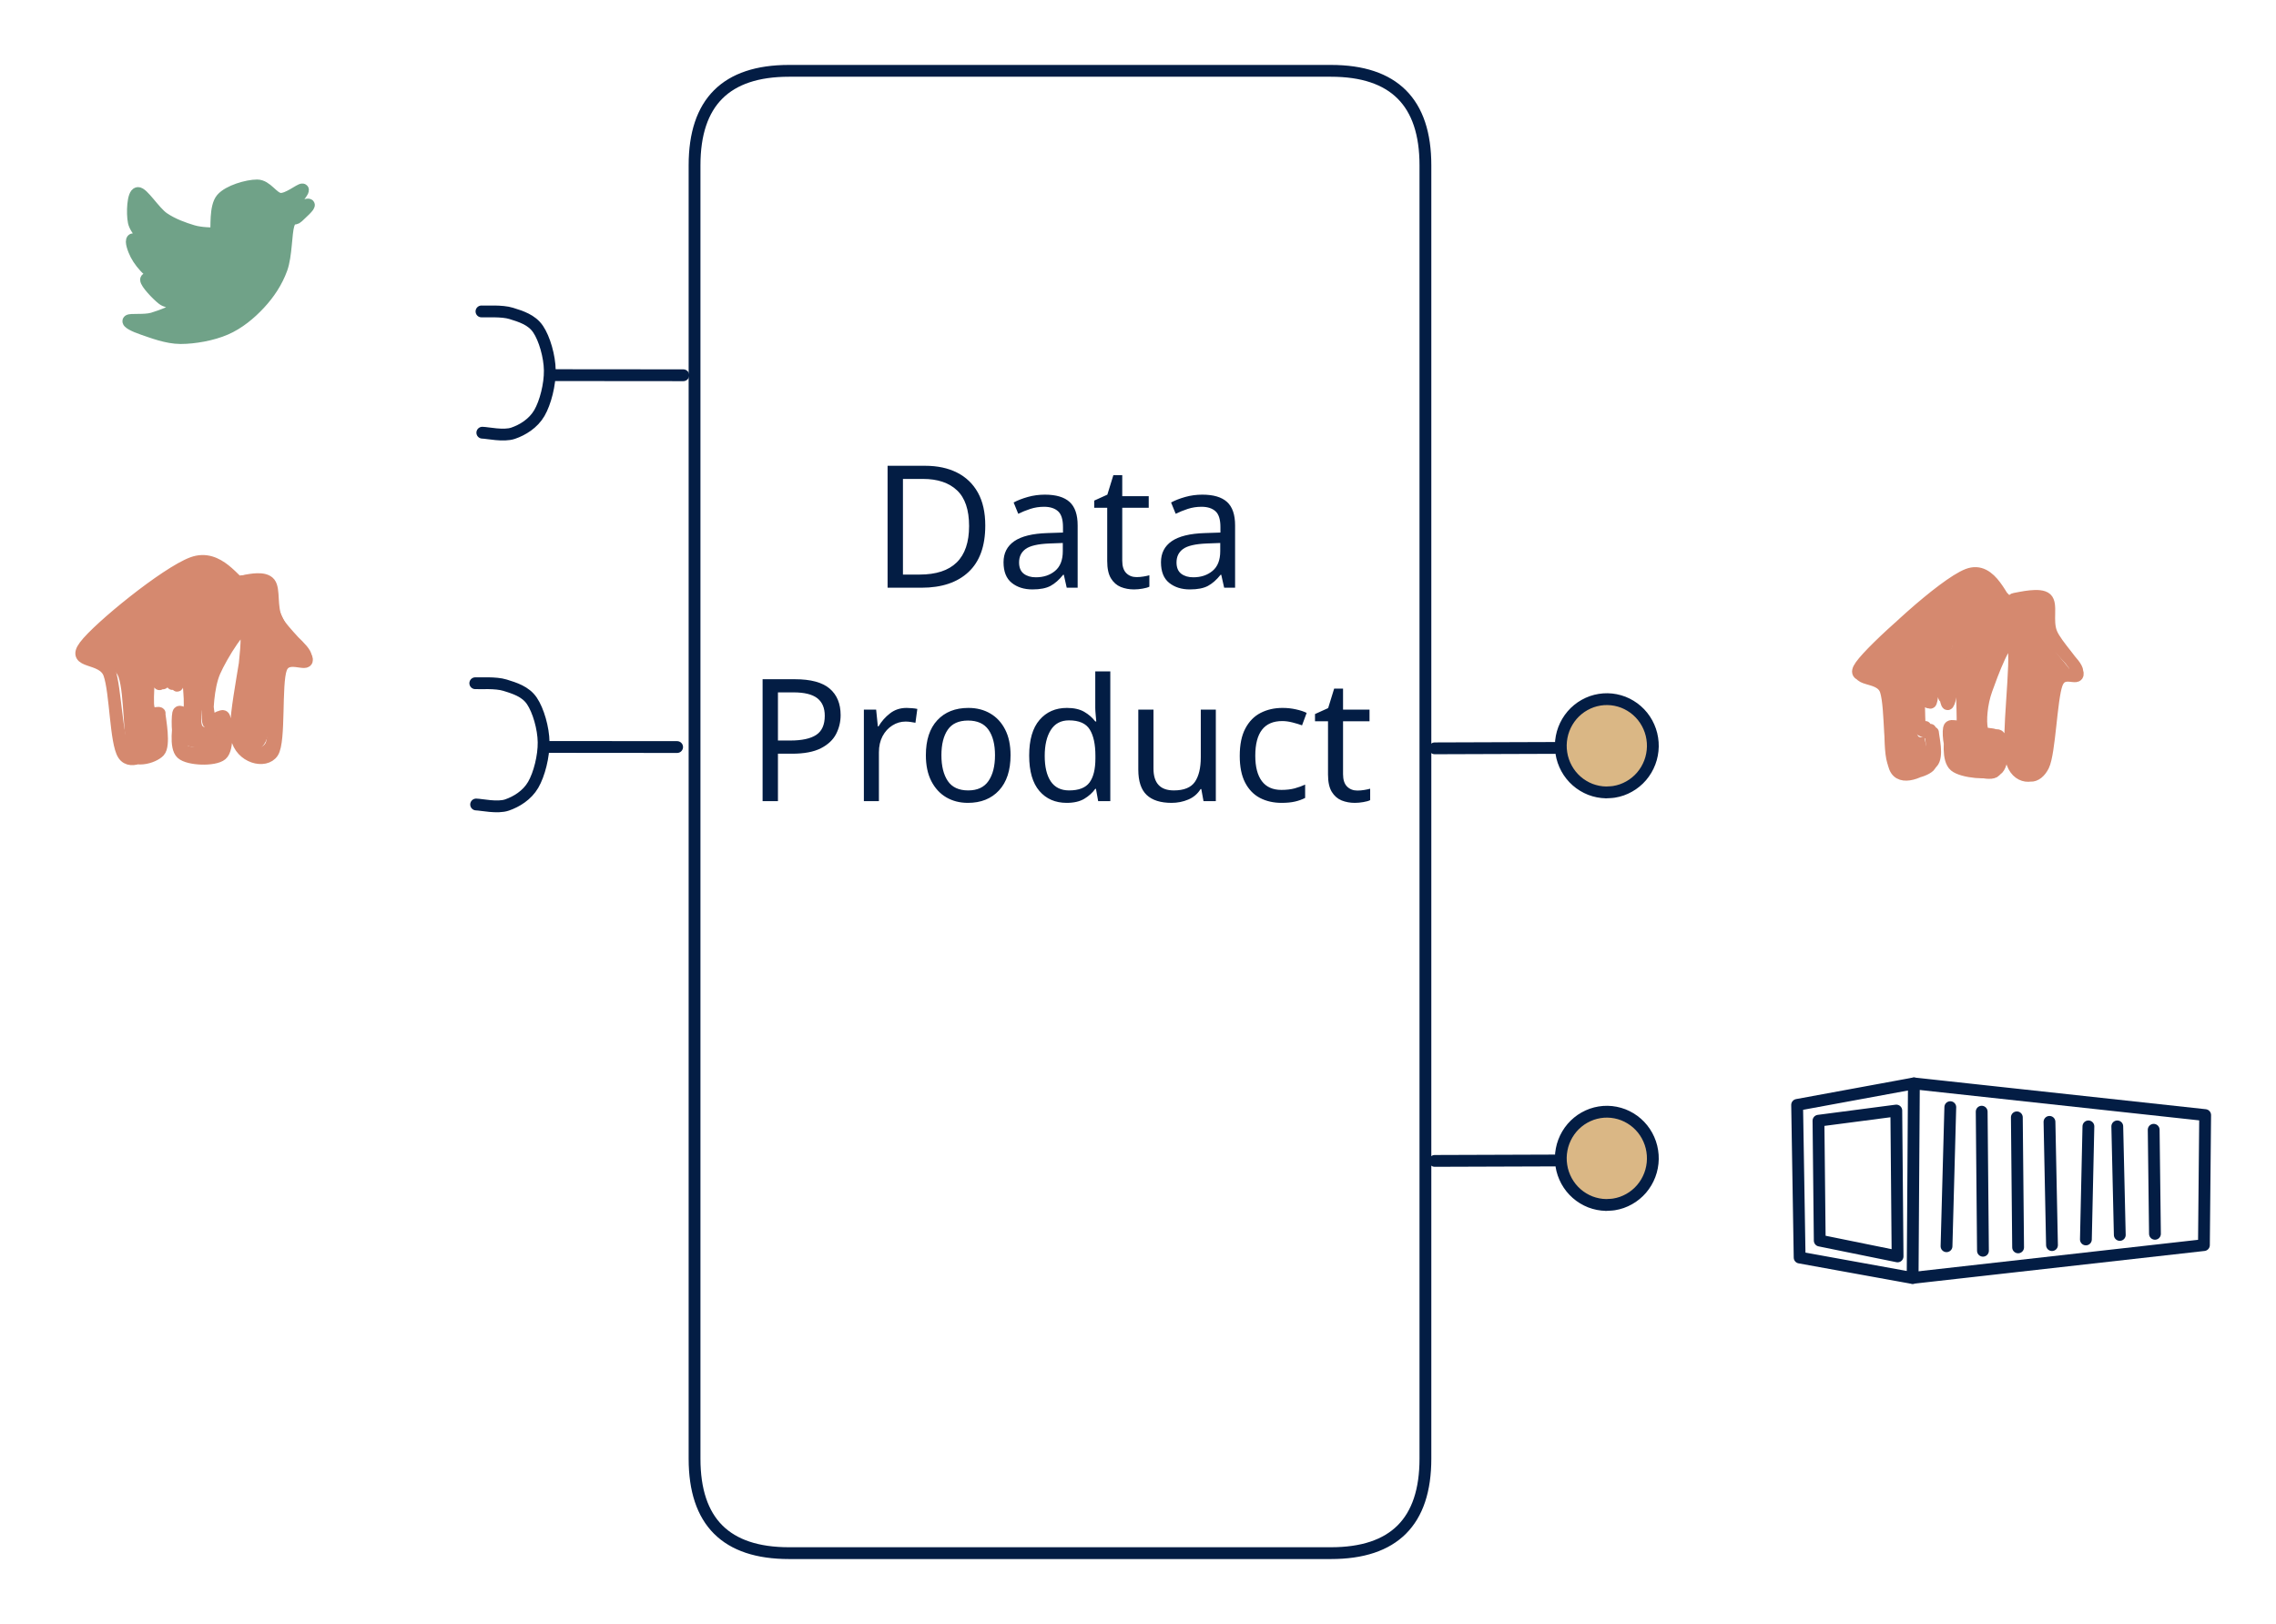
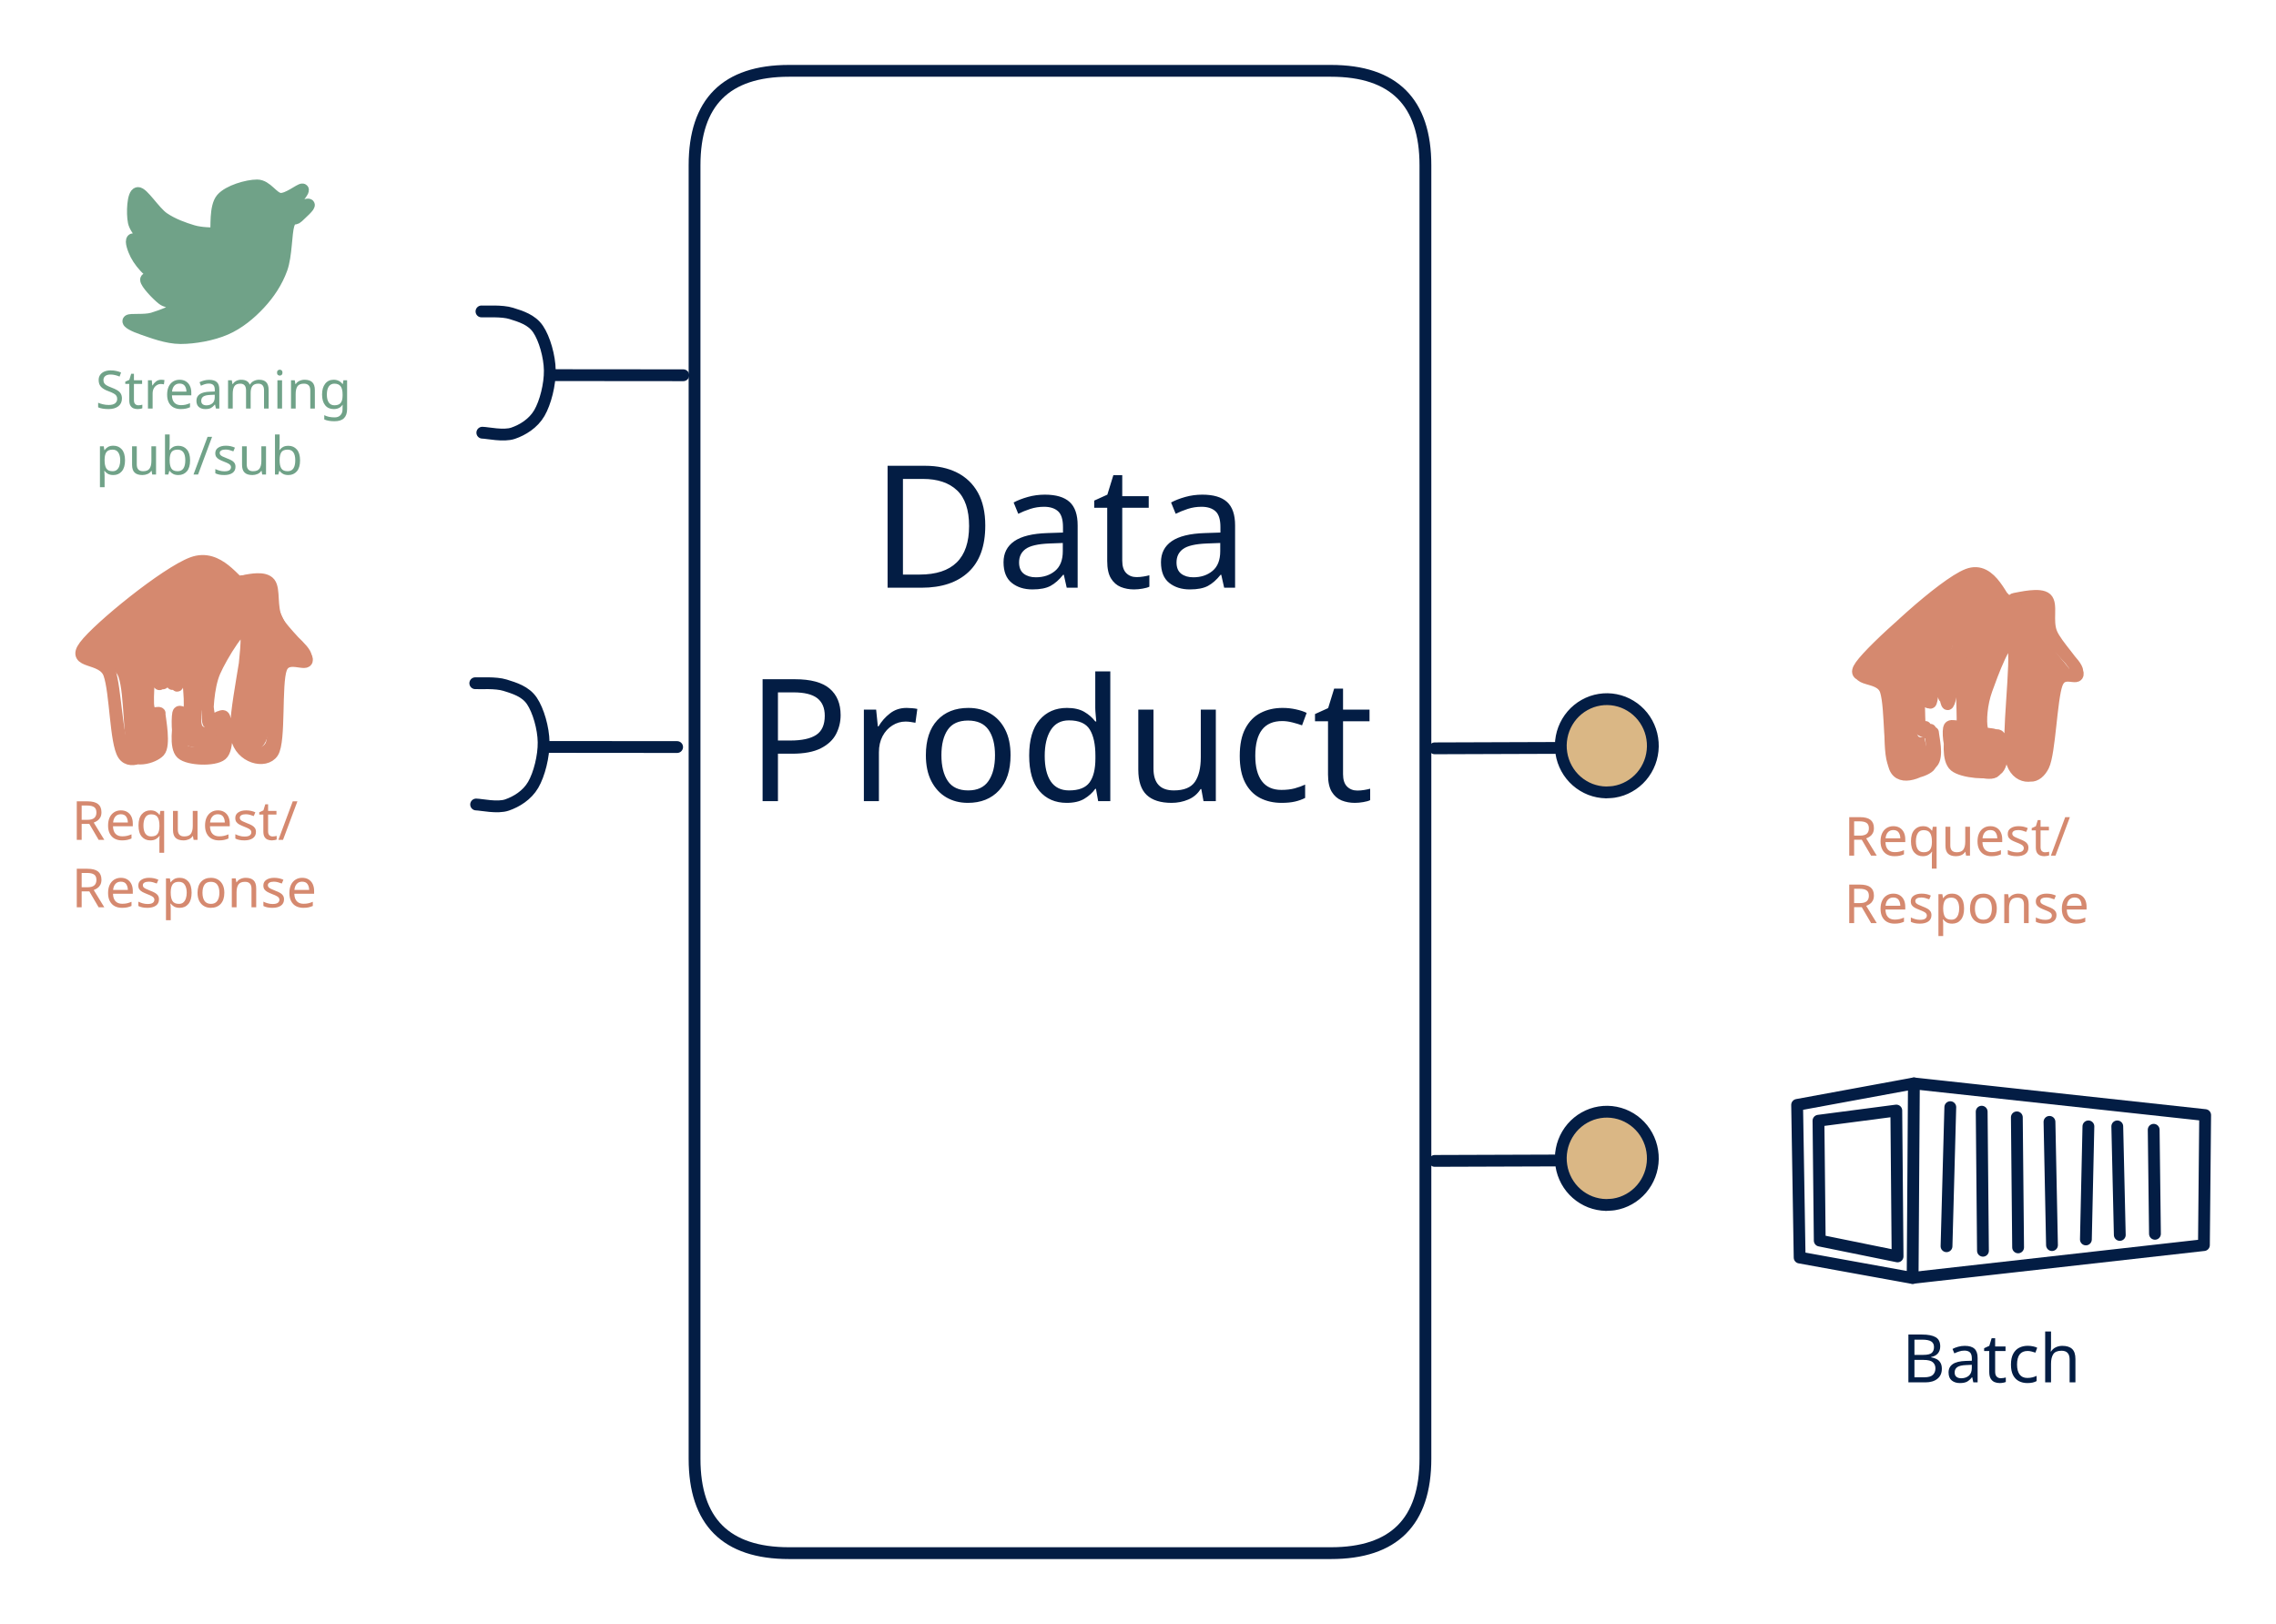
<svg xmlns="http://www.w3.org/2000/svg" version="1.1" viewBox="983.644 1851.33 771.088 550.24" width="771.088" height="550.24">
  <g stroke-linecap="round">
    <g transform="translate(1056.819 1930.487) rotate(0 0.8961443 9.527954)" fill-rule="evenodd">
      <path d="M0 0 C0.32 -1.97, -0.4 -9.07, 1.93 -11.8 C4.25 -14.52, 10.62 -16.33, 13.92 -16.33 C17.23 -16.33, 19.21 -12.02, 21.77 -11.8 C24.34 -11.57, 28.51 -15.15, 29.33 -14.97 C30.14 -14.8, 27.6 -11.95, 26.66 -10.74 C25.72 -9.53, 22.91 -7.86, 23.7 -7.71 C24.49 -7.56, 30.74 -10.18, 31.4 -9.83 C32.07 -9.48, 28.84 -6.73, 27.7 -5.6 C26.56 -4.46, 25.5 -5.95, 24.59 -3.02 C23.68 -0.1, 23.85 7.49, 22.22 11.95 C20.59 16.41, 17.97 20.34, 14.81 23.74 C11.65 27.15, 7.73 30.42, 3.26 32.36 C-1.21 34.31, -7.33 35.39, -12 35.39 C-16.66 35.39, -21.8 33.35, -24.74 32.36 C-27.67 31.38, -30.17 30.1, -29.63 29.49 C-29.08 28.89, -24.39 29.57, -21.48 28.74 C-18.57 27.9, -12.71 25.58, -12.15 24.5 C-11.58 23.42, -16.15 23.72, -18.07 22.23 C-20 20.74, -23.75 16.76, -23.7 15.58 C-23.65 14.39, -17.9 15.65, -17.78 15.12 C-17.65 14.59, -21.4 13.74, -22.96 12.4 C-24.51 11.07, -26.22 8.85, -27.11 7.11 C-28 5.37, -29.01 2.5, -28.29 1.97 C-27.58 1.44, -22.89 4.92, -22.81 3.93 C-22.74 2.95, -27.23 -0.98, -27.85 -3.93 C-28.46 -6.88, -28.19 -13.54, -26.51 -13.76 C-24.84 -13.99, -20.89 -7.44, -17.78 -5.29 C-14.66 -3.15, -10.81 -1.79, -7.85 -0.91 C-4.89 -0.03, -1.31 -0.15, 0 0" stroke="none" stroke-width="0" fill="#70a288" fill-rule="evenodd" />
      <path d="M0 0 C0.32 -1.97, -0.4 -9.07, 1.93 -11.8 C4.25 -14.52, 10.62 -16.33, 13.92 -16.33 C17.23 -16.33, 19.21 -12.02, 21.77 -11.8 C24.34 -11.57, 28.51 -15.15, 29.33 -14.97 C30.14 -14.8, 27.6 -11.95, 26.66 -10.74 C25.72 -9.53, 22.91 -7.86, 23.7 -7.71 C24.49 -7.56, 30.74 -10.18, 31.4 -9.83 C32.07 -9.48, 28.84 -6.73, 27.7 -5.6 C26.56 -4.46, 25.5 -5.95, 24.59 -3.02 C23.68 -0.1, 23.85 7.49, 22.22 11.95 C20.59 16.41, 17.97 20.34, 14.81 23.74 C11.65 27.15, 7.73 30.42, 3.26 32.36 C-1.21 34.31, -7.33 35.39, -12 35.39 C-16.66 35.39, -21.8 33.35, -24.74 32.36 C-27.67 31.38, -30.17 30.1, -29.63 29.49 C-29.08 28.89, -24.39 29.57, -21.48 28.74 C-18.57 27.9, -12.71 25.58, -12.15 24.5 C-11.58 23.42, -16.15 23.72, -18.07 22.23 C-20 20.74, -23.75 16.76, -23.7 15.58 C-23.65 14.39, -17.9 15.65, -17.78 15.12 C-17.65 14.59, -21.4 13.74, -22.96 12.4 C-24.51 11.07, -26.22 8.85, -27.11 7.11 C-28 5.37, -29.01 2.5, -28.29 1.97 C-27.58 1.44, -22.89 4.92, -22.81 3.93 C-22.74 2.95, -27.23 -0.98, -27.85 -3.93 C-28.46 -6.88, -28.19 -13.54, -26.51 -13.76 C-24.84 -13.99, -20.89 -7.44, -17.78 -5.29 C-14.66 -3.15, -10.81 -1.79, -7.85 -0.91 C-4.89 -0.03, -1.31 -0.15, 0 0 M0 0 C0.32 -1.97, -0.4 -9.07, 1.93 -11.8 C4.25 -14.52, 10.62 -16.33, 13.92 -16.33 C17.23 -16.33, 19.21 -12.02, 21.77 -11.8 C24.34 -11.57, 28.51 -15.15, 29.33 -14.97 C30.14 -14.8, 27.6 -11.95, 26.66 -10.74 C25.72 -9.53, 22.91 -7.86, 23.7 -7.71 C24.49 -7.56, 30.74 -10.18, 31.4 -9.83 C32.07 -9.48, 28.84 -6.73, 27.7 -5.6 C26.56 -4.46, 25.5 -5.95, 24.59 -3.02 C23.68 -0.1, 23.85 7.49, 22.22 11.95 C20.59 16.41, 17.97 20.34, 14.81 23.74 C11.65 27.15, 7.73 30.42, 3.26 32.36 C-1.21 34.31, -7.33 35.39, -12 35.39 C-16.66 35.39, -21.8 33.35, -24.74 32.36 C-27.67 31.38, -30.17 30.1, -29.63 29.49 C-29.08 28.89, -24.39 29.57, -21.48 28.74 C-18.57 27.9, -12.71 25.58, -12.15 24.5 C-11.58 23.42, -16.15 23.72, -18.07 22.23 C-20 20.74, -23.75 16.76, -23.7 15.58 C-23.65 14.39, -17.9 15.65, -17.78 15.12 C-17.65 14.59, -21.4 13.74, -22.96 12.4 C-24.51 11.07, -26.22 8.85, -27.11 7.11 C-28 5.37, -29.01 2.5, -28.29 1.97 C-27.58 1.44, -22.89 4.92, -22.81 3.93 C-22.74 2.95, -27.23 -0.98, -27.85 -3.93 C-28.46 -6.88, -28.19 -13.54, -26.51 -13.76 C-24.84 -13.99, -20.89 -7.44, -17.78 -5.29 C-14.66 -3.15, -10.81 -1.79, -7.85 -0.91 C-4.89 -0.03, -1.31 -0.15, 0 0" stroke="#70a288" stroke-width="4" fill="none" />
    </g>
  </g>
  <g stroke-linecap="round">
    <g transform="translate(1036.944 2093.957) rotate(0 12.46106 -18.97157)" fill-rule="evenodd">
      <path d="M0.42 -1.96 C0.49 0.27, 0.44 10.43, -1.25 12.84 C-2.94 15.26, -7.74 16.89, -9.73 12.54 C-11.71 8.18, -11.09 -7.39, -13.15 -13.27 C-15.21 -19.15, -26.55 -16.15, -22.1 -22.73 C-17.64 -29.31, 4.93 -49.39, 13.58 -52.73 C22.24 -56.07, 27.03 -43.68, 29.82 -42.78 C32.6 -41.88, 29.32 -46.68, 30.29 -47.33 C31.25 -47.99, 33.68 -48.82, 35.61 -46.7 C37.54 -44.57, 39.73 -39.25, 41.87 -34.58 C44 -29.9, 48.3 -21.89, 48.42 -18.65 C48.54 -15.41, 44.64 -19.82, 42.6 -15.13 C40.57 -10.43, 38.92 5.53, 36.2 9.54 C33.48 13.54, 27.54 15.38, 26.29 8.93 C25.03 2.48, 30.09 -25.67, 28.68 -29.15 C27.28 -32.63, 20.15 -17.29, 17.88 -11.96 C15.61 -6.62, 14.42 0.38, 15.06 2.86 C15.71 5.35, 20.54 1.73, 21.73 2.94 C22.93 4.15, 24.27 8.97, 22.25 10.12 C20.23 11.26, 12.2 11.12, 9.61 9.82 C7.01 8.53, 6.8 4.19, 6.68 2.36 C6.57 0.54, 8.65 4.03, 8.92 -1.13 C9.18 -6.28, 8.79 -27.07, 8.28 -28.59 C7.77 -30.11, 6.26 -10.54, 5.85 -10.25 C5.44 -9.96, 6.84 -26.86, 5.82 -26.84 C4.8 -26.81, 1.38 -9.92, -0.26 -10.09 C-1.9 -10.25, -3.59 -28.88, -4.02 -27.81 C-4.44 -26.74, -3.73 -8.6, -2.82 -3.67 C-1.91 1.26, 1.33 1.24, 1.43 1.76" stroke="none" stroke-width="0" fill="#d5896f" fill-rule="evenodd" />
      <path d="M0.73 -0.81 C0.94 1.22, 2.62 9.9, 0.65 11.99 C-1.32 14.08, -8.27 16.27, -11.07 11.73 C-13.87 7.19, -14.12 -9.37, -16.15 -15.27 C-18.19 -21.18, -27.83 -17.69, -23.3 -23.7 C-18.77 -29.71, 2.37 -48.17, 11.01 -51.33 C19.65 -54.5, 25.74 -43.62, 28.54 -42.67 C31.34 -41.71, 26.45 -45.35, 27.81 -45.59 C29.17 -45.83, 34.67 -46.32, 36.69 -44.1 C38.71 -41.89, 37.65 -36.32, 39.93 -32.3 C42.21 -28.29, 50.32 -22.7, 50.38 -20.01 C50.45 -17.32, 42.32 -21.17, 40.33 -16.16 C38.34 -11.15, 40.52 6.07, 38.44 10.05 C36.36 14.03, 29.28 14.23, 27.85 7.74 C26.43 1.25, 31.51 -25.39, 29.9 -28.87 C28.3 -32.34, 20.21 -18.07, 18.2 -13.11 C16.19 -8.15, 17.09 -1.35, 17.84 0.91 C18.6 3.18, 22.08 -1.55, 22.74 0.48 C23.4 2.5, 24.2 11.04, 21.79 13.07 C19.37 15.11, 10.61 14.82, 8.24 12.69 C5.87 10.56, 7.12 3.03, 7.57 0.29 C8.03 -2.45, 10.84 0.75, 10.98 -3.76 C11.13 -8.27, 9.16 -25.66, 8.45 -26.75 C7.74 -27.83, 7.58 -10.25, 6.74 -10.27 C5.9 -10.28, 4.43 -26.75, 3.42 -26.84 C2.41 -26.92, 1.62 -10.47, 0.68 -10.78 C-0.26 -11.09, -1.39 -30.03, -2.22 -28.71 C-3.04 -27.38, -4.71 -7.74, -4.26 -2.83 C-3.82 2.08, -0.13 0.09, 0.45 0.74 M-0.34 1.38 C-0.24 3.1, 1.54 8.35, -0.33 10.3 C-2.19 12.24, -8.86 17.13, -11.52 13.04 C-14.18 8.94, -14.13 -8.15, -16.31 -14.28 C-18.49 -20.42, -29.3 -17.52, -24.61 -23.79 C-19.92 -30.06, 2.83 -48.56, 11.85 -51.91 C20.86 -55.25, 26.46 -44.86, 29.48 -43.87 C32.5 -42.87, 28.54 -45.73, 29.97 -45.93 C31.4 -46.13, 36.3 -47.28, 38.06 -45.07 C39.81 -42.86, 38.4 -36.97, 40.5 -32.66 C42.61 -28.35, 50.45 -21.97, 50.7 -19.21 C50.94 -16.45, 43.88 -21.35, 41.95 -16.1 C40.02 -10.85, 41.64 8.41, 39.12 12.3 C36.6 16.18, 28.24 14.16, 26.84 7.21 C25.44 0.25, 31.95 -25.73, 30.71 -29.44 C29.47 -33.14, 21.66 -20.22, 19.41 -15.01 C17.15 -9.81, 16.81 -0.81, 17.16 1.77 C17.51 4.35, 20.93 -0.93, 21.5 0.49 C22.06 1.9, 22.61 8.4, 20.53 10.24 C18.45 12.08, 11.24 13.38, 8.99 11.52 C6.75 9.66, 6.62 1.33, 7.06 -0.93 C7.51 -3.18, 11.46 2.37, 11.64 -2.02 C11.82 -6.41, 9.23 -25.77, 8.14 -27.25 C7.04 -28.72, 5.61 -11.05, 5.08 -10.87 C4.55 -10.69, 5.48 -26.13, 4.94 -26.16 C4.41 -26.2, 2.88 -10.53, 1.89 -11.09 C0.91 -11.66, -0.13 -30.74, -0.96 -29.56 C-1.79 -28.39, -3.4 -8.81, -3.11 -4.04 C-2.82 0.72, 0.19 -1.69, 0.79 -0.97" stroke="#d5896f" stroke-width="4" fill="none" />
    </g>
  </g>
  <g stroke-linecap="round" transform="translate(1218.951 1875.33) rotate(0 123.8051 251.1225)">
    <path d="M32 0 C86.27 0, 140.54 0, 215.61 0 M32 0 C73.04 0, 114.09 0, 215.61 0 M215.61 0 C236.94 0, 247.61 10.67, 247.61 32 M215.61 0 C236.94 0, 247.61 10.67, 247.61 32 M247.61 32 C247.61 194.76, 247.61 357.51, 247.61 470.24 M247.61 32 C247.61 198.61, 247.61 365.23, 247.61 470.24 M247.61 470.24 C247.61 491.58, 236.94 502.24, 215.61 502.24 M247.61 470.24 C247.61 491.58, 236.94 502.24, 215.61 502.24 M215.61 502.24 C149.99 502.24, 84.38 502.24, 32 502.24 M215.61 502.24 C172.64 502.24, 129.67 502.24, 32 502.24 M32 502.24 C10.67 502.24, 0 491.58, 0 470.24 M32 502.24 C10.67 502.24, 0 491.58, 0 470.24 M0 470.24 C0 298.62, 0 126.99, 0 32 M0 470.24 C0 335.72, 0 201.19, 0 32 M0 32 C0 10.67, 10.67 0, 32 0 M0 32 C0 10.67, 10.67 0, 32 0" stroke="#031d44" stroke-width="4" fill="none" />
  </g>
  <g stroke-linecap="round">
    <g transform="translate(1138.211 1966.15) rotate(269.5993 20.20242 11.50673)">
      <path d="M0 0 C-0.04 1.74, -1.34 7.21, -0.25 10.44 C0.83 13.66, 2.98 17.27, 6.52 19.37 C10.05 21.46, 16.21 23.05, 20.95 23.01 C25.69 22.98, 31.74 21.29, 34.97 19.13 C38.2 16.98, 39.33 13.27, 40.35 10.08 C41.37 6.89, 40.97 1.68, 41.09 0 M0 0 C-0.04 1.74, -1.34 7.21, -0.25 10.44 C0.83 13.66, 2.98 17.27, 6.52 19.37 C10.05 21.46, 16.21 23.05, 20.95 23.01 C25.69 22.98, 31.74 21.29, 34.97 19.13 C38.2 16.98, 39.33 13.27, 40.35 10.08 C41.37 6.89, 40.97 1.68, 41.09 0" stroke="#031d44" stroke-width="4" fill="none" />
    </g>
  </g>
  <g stroke-linecap="round">
    <g transform="translate(1193.117 1956.258) rotate(269.5993 -0.1761756 22.19813)">
      <path d="M0 0 C-0.06 7.4, -0.29 37, -0.35 44.4 M0 0 C-0.06 7.4, -0.29 37, -0.35 44.4" stroke="#031d44" stroke-width="4" fill="none" />
    </g>
  </g>
  <g stroke-linecap="round">
    <g transform="translate(1136.115 2092.122) rotate(269.5993 20.20242 11.50673)">
      <path d="M0 0 C-0.04 1.74, -1.34 7.21, -0.25 10.44 C0.83 13.66, 2.98 17.27, 6.52 19.37 C10.05 21.46, 16.21 23.05, 20.95 23.01 C25.69 22.98, 31.74 21.29, 34.97 19.13 C38.2 16.98, 39.33 13.27, 40.35 10.08 C41.37 6.89, 40.97 1.68, 41.09 0 M0 0 C-0.04 1.74, -1.34 7.21, -0.25 10.44 C0.83 13.66, 2.98 17.27, 6.52 19.37 C10.05 21.46, 16.21 23.05, 20.95 23.01 C25.69 22.98, 31.74 21.29, 34.97 19.13 C38.2 16.98, 39.33 13.27, 40.35 10.08 C41.37 6.89, 40.97 1.68, 41.09 0" stroke="#031d44" stroke-width="4" fill="none" />
    </g>
  </g>
  <g stroke-linecap="round">
    <g transform="translate(1191.021 2082.23) rotate(269.5993 -0.1761756 22.19813)">
      <path d="M0 0 C-0.06 7.4, -0.29 37, -0.35 44.4 M0 0 C-0.06 7.4, -0.29 37, -0.35 44.4" stroke="#031d44" stroke-width="4" fill="none" />
    </g>
  </g>
  <g stroke-linecap="round">
    <g transform="translate(1489.629 2084.501) rotate(90.96151 0.4103828 20.31395)">
      <path d="M0 0 C0.14 6.77, 0.68 33.86, 0.82 40.63 M0 0 C0.14 6.77, 0.68 33.86, 0.82 40.63" stroke="#031d44" stroke-width="4" fill="none" />
    </g>
  </g>
  <g stroke-linecap="round" transform="translate(1512.219 2088.422) rotate(90.96151 15.79974 15.59455)">
    <path d="M31.6 15.59 C31.6 16.5, 31.52 17.41, 31.36 18.3 C31.2 19.19, 30.96 20.08, 30.65 20.93 C30.33 21.78, 29.94 22.61, 29.48 23.39 C29.03 24.17, 28.49 24.93, 27.9 25.62 C27.32 26.31, 26.66 26.96, 25.96 27.54 C25.26 28.12, 24.49 28.65, 23.7 29.1 C22.91 29.55, 22.06 29.94, 21.2 30.25 C20.34 30.56, 19.44 30.8, 18.54 30.95 C17.64 31.11, 16.71 31.19, 15.8 31.19 C14.89 31.19, 13.96 31.11, 13.06 30.95 C12.16 30.8, 11.26 30.56, 10.4 30.25 C9.54 29.94, 8.69 29.55, 7.9 29.1 C7.11 28.65, 6.34 28.12, 5.64 27.54 C4.94 26.96, 4.28 26.31, 3.7 25.62 C3.11 24.93, 2.57 24.17, 2.12 23.39 C1.66 22.61, 1.27 21.78, 0.95 20.93 C0.64 20.08, 0.4 19.19, 0.24 18.3 C0.08 17.41, 0 16.5, 0 15.59 C0 14.69, 0.08 13.78, 0.24 12.89 C0.4 12, 0.64 11.11, 0.95 10.26 C1.27 9.41, 1.66 8.58, 2.12 7.8 C2.57 7.02, 3.11 6.26, 3.7 5.57 C4.28 4.88, 4.94 4.23, 5.64 3.65 C6.34 3.07, 7.11 2.54, 7.9 2.09 C8.69 1.64, 9.54 1.25, 10.4 0.94 C11.26 0.63, 12.16 0.39, 13.06 0.24 C13.96 0.08, 14.89 0, 15.8 0 C16.71 0, 17.64 0.08, 18.54 0.24 C19.44 0.39, 20.34 0.63, 21.2 0.94 C22.06 1.25, 22.91 1.64, 23.7 2.09 C24.49 2.54, 25.26 3.07, 25.96 3.65 C26.66 4.23, 27.32 4.88, 27.9 5.57 C28.49 6.26, 29.03 7.02, 29.48 7.8 C29.94 8.58, 30.33 9.41, 30.65 10.26 C30.96 11.11, 31.2 12, 31.36 12.89 C31.52 13.78, 31.56 15.14, 31.6 15.59 C31.64 16.05, 31.64 15.14, 31.6 15.59" stroke="none" stroke-width="0" fill="#dab785" />
    <path d="M31.6 15.59 C31.6 16.5, 31.52 17.41, 31.36 18.3 C31.2 19.19, 30.96 20.08, 30.65 20.93 C30.33 21.78, 29.94 22.61, 29.48 23.39 C29.03 24.17, 28.49 24.93, 27.9 25.62 C27.32 26.31, 26.66 26.96, 25.96 27.54 C25.26 28.12, 24.49 28.65, 23.7 29.1 C22.91 29.55, 22.06 29.94, 21.2 30.25 C20.34 30.56, 19.44 30.8, 18.54 30.95 C17.64 31.11, 16.71 31.19, 15.8 31.19 C14.89 31.19, 13.96 31.11, 13.06 30.95 C12.16 30.8, 11.26 30.56, 10.4 30.25 C9.54 29.94, 8.69 29.55, 7.9 29.1 C7.11 28.65, 6.34 28.12, 5.64 27.54 C4.94 26.96, 4.28 26.31, 3.7 25.62 C3.11 24.93, 2.57 24.17, 2.12 23.39 C1.66 22.61, 1.27 21.78, 0.95 20.93 C0.64 20.08, 0.4 19.19, 0.24 18.3 C0.08 17.41, 0 16.5, 0 15.59 C0 14.69, 0.08 13.78, 0.24 12.89 C0.4 12, 0.64 11.11, 0.95 10.26 C1.27 9.41, 1.66 8.58, 2.12 7.8 C2.57 7.02, 3.11 6.26, 3.7 5.57 C4.28 4.88, 4.94 4.23, 5.64 3.65 C6.34 3.07, 7.11 2.54, 7.9 2.09 C8.69 1.64, 9.54 1.25, 10.4 0.94 C11.26 0.63, 12.16 0.39, 13.06 0.24 C13.96 0.08, 14.89 0, 15.8 0 C16.71 0, 17.64 0.08, 18.54 0.24 C19.44 0.39, 20.34 0.63, 21.2 0.94 C22.06 1.25, 22.91 1.64, 23.7 2.09 C24.49 2.54, 25.26 3.07, 25.96 3.65 C26.66 4.23, 27.32 4.88, 27.9 5.57 C28.49 6.26, 29.03 7.02, 29.48 7.8 C29.94 8.58, 30.33 9.41, 30.65 10.26 C30.96 11.11, 31.2 12, 31.36 12.89 C31.52 13.78, 31.56 15.14, 31.6 15.59 C31.64 16.05, 31.64 15.14, 31.6 15.59" stroke="#031d44" stroke-width="4" fill="none" />
  </g>
  <g stroke-linecap="round">
    <g transform="translate(1489.629 2224.287) rotate(90.96151 0.4103828 20.31395)">
      <path d="M0 0 C0.14 6.77, 0.68 33.86, 0.82 40.63 M0 0 C0.14 6.77, 0.68 33.86, 0.82 40.63" stroke="#031d44" stroke-width="4" fill="none" />
    </g>
  </g>
  <g stroke-linecap="round" transform="translate(1512.219 2228.207) rotate(90.96151 15.79974 15.59455)">
    <path d="M31.6 15.59 C31.6 16.5, 31.52 17.41, 31.36 18.3 C31.2 19.19, 30.96 20.08, 30.65 20.93 C30.33 21.78, 29.94 22.61, 29.48 23.39 C29.03 24.17, 28.49 24.93, 27.9 25.62 C27.32 26.31, 26.66 26.96, 25.96 27.54 C25.26 28.12, 24.49 28.65, 23.7 29.1 C22.91 29.55, 22.06 29.94, 21.2 30.25 C20.34 30.56, 19.44 30.8, 18.54 30.95 C17.64 31.11, 16.71 31.19, 15.8 31.19 C14.89 31.19, 13.96 31.11, 13.06 30.95 C12.16 30.8, 11.26 30.56, 10.4 30.25 C9.54 29.94, 8.69 29.55, 7.9 29.1 C7.11 28.65, 6.34 28.12, 5.64 27.54 C4.94 26.96, 4.28 26.31, 3.7 25.62 C3.11 24.93, 2.57 24.17, 2.12 23.39 C1.66 22.61, 1.27 21.78, 0.95 20.93 C0.64 20.08, 0.4 19.19, 0.24 18.3 C0.08 17.41, 0 16.5, 0 15.59 C0 14.69, 0.08 13.78, 0.24 12.89 C0.4 12, 0.64 11.11, 0.95 10.26 C1.27 9.41, 1.66 8.58, 2.12 7.8 C2.57 7.02, 3.11 6.26, 3.7 5.57 C4.28 4.88, 4.94 4.23, 5.64 3.65 C6.34 3.07, 7.11 2.54, 7.9 2.09 C8.69 1.64, 9.54 1.25, 10.4 0.94 C11.26 0.63, 12.16 0.39, 13.06 0.24 C13.96 0.08, 14.89 0, 15.8 0 C16.71 0, 17.64 0.08, 18.54 0.24 C19.44 0.39, 20.34 0.63, 21.2 0.94 C22.06 1.25, 22.91 1.64, 23.7 2.09 C24.49 2.54, 25.26 3.07, 25.96 3.65 C26.66 4.23, 27.32 4.88, 27.9 5.57 C28.49 6.26, 29.03 7.02, 29.48 7.8 C29.94 8.58, 30.33 9.41, 30.65 10.26 C30.96 11.11, 31.2 12, 31.36 12.89 C31.52 13.78, 31.56 15.14, 31.6 15.59 C31.64 16.05, 31.64 15.14, 31.6 15.59" stroke="none" stroke-width="0" fill="#dab785" />
    <path d="M31.6 15.59 C31.6 16.5, 31.52 17.41, 31.36 18.3 C31.2 19.19, 30.96 20.08, 30.65 20.93 C30.33 21.78, 29.94 22.61, 29.48 23.39 C29.03 24.17, 28.49 24.93, 27.9 25.62 C27.32 26.31, 26.66 26.96, 25.96 27.54 C25.26 28.12, 24.49 28.65, 23.7 29.1 C22.91 29.55, 22.06 29.94, 21.2 30.25 C20.34 30.56, 19.44 30.8, 18.54 30.95 C17.64 31.11, 16.71 31.19, 15.8 31.19 C14.89 31.19, 13.96 31.11, 13.06 30.95 C12.16 30.8, 11.26 30.56, 10.4 30.25 C9.54 29.94, 8.69 29.55, 7.9 29.1 C7.11 28.65, 6.34 28.12, 5.64 27.54 C4.94 26.96, 4.28 26.31, 3.7 25.62 C3.11 24.93, 2.57 24.17, 2.12 23.39 C1.66 22.61, 1.27 21.78, 0.95 20.93 C0.64 20.08, 0.4 19.19, 0.24 18.3 C0.08 17.41, 0 16.5, 0 15.59 C0 14.69, 0.08 13.78, 0.24 12.89 C0.4 12, 0.64 11.11, 0.95 10.26 C1.27 9.41, 1.66 8.58, 2.12 7.8 C2.57 7.02, 3.11 6.26, 3.7 5.57 C4.28 4.88, 4.94 4.23, 5.64 3.65 C6.34 3.07, 7.11 2.54, 7.9 2.09 C8.69 1.64, 9.54 1.25, 10.4 0.94 C11.26 0.63, 12.16 0.39, 13.06 0.24 C13.96 0.08, 14.89 0, 15.8 0 C16.71 0, 17.64 0.08, 18.54 0.24 C19.44 0.39, 20.34 0.63, 21.2 0.94 C22.06 1.25, 22.91 1.64, 23.7 2.09 C24.49 2.54, 25.26 3.07, 25.96 3.65 C26.66 4.23, 27.32 4.88, 27.9 5.57 C28.49 6.26, 29.03 7.02, 29.48 7.8 C29.94 8.58, 30.33 9.41, 30.65 10.26 C30.96 11.11, 31.2 12, 31.36 12.89 C31.52 13.78, 31.56 15.14, 31.6 15.59 C31.64 16.05, 31.64 15.14, 31.6 15.59" stroke="#031d44" stroke-width="4" fill="none" />
  </g>
  <g stroke-linecap="round">
    <g transform="translate(1637.439 2099.317) rotate(0 12.90202 -19.46254)" fill-rule="evenodd">
      <path d="M-1.69 2.17 C-1.73 3.97, 1.32 11.66, -0.23 12.94 C-1.78 14.23, -8.76 14.83, -10.97 9.88 C-13.19 4.94, -11.45 -11.63, -13.52 -16.74 C-15.59 -21.85, -27.44 -15.11, -23.4 -20.77 C-19.35 -26.42, 2.31 -46.79, 10.75 -50.67 C19.19 -54.56, 24.28 -45.03, 27.24 -44.09 C30.2 -43.15, 26.38 -45.01, 28.51 -45.03 C30.64 -45.04, 38.2 -46.32, 40.03 -44.17 C41.86 -42.01, 38.11 -36.21, 39.48 -32.11 C40.84 -28, 47.7 -22.04, 48.21 -19.55 C48.72 -17.06, 44.04 -22.58, 42.51 -17.16 C40.98 -11.75, 41.73 8.76, 39.01 12.92 C36.3 17.09, 28.17 14.66, 26.2 7.81 C24.23 0.97, 28.2 -24.13, 27.18 -28.14 C26.17 -32.14, 21.91 -20.91, 20.09 -16.21 C18.28 -11.51, 15.75 -2.92, 16.29 0.05 C16.84 3.02, 22.21 -0.42, 23.35 1.59 C24.5 3.6, 25.81 10.24, 23.15 12.11 C20.5 13.99, 9.82 15.08, 7.42 12.82 C5.03 10.55, 8.5 0.97, 8.79 -1.47 C9.09 -3.91, 9.35 2.77, 9.2 -1.82 C9.06 -6.41, 8.67 -27.2, 7.93 -28.99 C7.19 -30.79, 5.45 -12.58, 4.79 -12.57 C4.12 -12.57, 4.24 -29.1, 3.94 -28.95 C3.64 -28.8, 3.97 -12.05, 3 -11.67 C2.02 -11.29, -0.66 -28.3, -1.92 -26.67 C-3.18 -25.03, -4.56 -6.56, -4.57 -1.84 C-4.58 2.88, -2.9 1.7, -1.98 1.65" stroke="none" stroke-width="0" fill="#d5896f" fill-rule="evenodd" />
      <path d="M1.09 0.21 C1.17 1.8, 2.87 8.38, 0.78 10.48 C-1.31 12.59, -8.82 16.9, -11.44 12.84 C-14.05 8.78, -13.04 -7.93, -14.89 -13.88 C-16.73 -19.83, -27.12 -16.27, -22.51 -22.84 C-17.89 -29.41, 4.49 -50.07, 12.81 -53.31 C21.13 -56.54, 24.65 -43.63, 27.41 -42.25 C30.18 -40.87, 27.7 -44.73, 29.41 -45.05 C31.11 -45.37, 35.79 -46.21, 37.63 -44.17 C39.46 -42.13, 38.35 -36.76, 40.42 -32.8 C42.48 -28.85, 49.9 -23.19, 50.01 -20.45 C50.12 -17.7, 43.06 -21.71, 41.07 -16.32 C39.07 -10.93, 40.27 7.61, 38.03 11.9 C35.8 16.2, 29.27 16.29, 27.63 9.46 C25.99 2.62, 29.78 -25.03, 28.19 -29.12 C26.6 -33.2, 20.15 -20.14, 18.08 -15.03 C16.02 -9.93, 14.87 -1.24, 15.8 1.52 C16.72 4.29, 22.48 -0.34, 23.62 1.55 C24.76 3.44, 25.16 11.19, 22.64 12.85 C20.11 14.52, 11.05 13.66, 8.48 11.54 C5.91 9.41, 6.75 2.45, 7.2 0.1 C7.65 -2.26, 10.75 2.14, 11.18 -2.59 C11.61 -7.32, 10.82 -26.78, 9.78 -28.3 C8.74 -29.82, 5.84 -11.65, 4.95 -11.7 C4.05 -11.75, 5.32 -28.88, 4.43 -28.59 C3.53 -28.3, 0.55 -10.25, -0.41 -9.98 C-1.36 -9.7, -0.62 -27.88, -1.3 -26.95 C-1.98 -26.02, -4.52 -8.94, -4.48 -4.4 C-4.44 0.13, -1.77 -0.45, -1.05 0.26 M0.2 -0.72 C0.1 0.93, 1.92 9.69, -0.13 11.66 C-2.17 13.62, -9.7 15.65, -12.07 11.07 C-14.45 6.49, -12.49 -10.23, -14.38 -15.82 C-16.27 -21.41, -27.62 -16.57, -23.4 -22.48 C-19.18 -28.39, 2.41 -47.8, 10.94 -51.26 C19.47 -54.72, 24.8 -44.26, 27.76 -43.23 C30.73 -42.2, 26.79 -44.78, 28.74 -45.1 C30.7 -45.42, 37.4 -47.11, 39.49 -45.17 C41.57 -43.22, 39.47 -37.63, 41.25 -33.42 C43.02 -29.2, 49.82 -22.73, 50.13 -19.88 C50.43 -17.03, 45.01 -21.56, 43.07 -16.34 C41.13 -11.12, 40.65 7.1, 38.5 11.46 C36.35 15.82, 31.9 16.7, 30.17 9.82 C28.43 2.94, 29.92 -25.8, 28.09 -29.82 C26.27 -33.83, 20.96 -19.1, 19.23 -14.29 C17.49 -9.48, 17.1 -3.69, 17.7 -0.96 C18.3 1.78, 22.16 -0.3, 22.84 2.12 C23.53 4.54, 24.08 12.29, 21.83 13.57 C19.58 14.84, 11.91 12.24, 9.36 9.77 C6.8 7.31, 6.06 1.06, 6.5 -1.22 C6.93 -3.5, 11.33 0.22, 11.94 -3.9 C12.55 -8.02, 11.15 -25.04, 10.16 -25.96 C9.17 -26.87, 7.22 -8.91, 6 -9.39 C4.78 -9.87, 3.78 -28.76, 2.82 -28.84 C1.86 -28.92, 1.25 -10.19, 0.24 -9.87 C-0.77 -9.54, -2.61 -28.06, -3.23 -26.88 C-3.84 -25.7, -3.73 -6.98, -3.44 -2.78 C-3.15 1.41, -2.32 -1.89, -1.5 -1.69" stroke="#d5896f" stroke-width="4" fill="none" />
    </g>
  </g>
  <g stroke-linecap="round">
    <g transform="translate(1599.725 2231.058) rotate(0 13.39865 21.26245)">
      <path d="M0 0 C0.13 12.44, 0.26 24.88, 0.43 40.61 M0 0 C0.13 11.98, 0.25 23.97, 0.43 40.61 M0.43 40.61 C7.81 42.11, 15.19 43.61, 26.8 45.97 M0.43 40.61 C10.04 42.56, 19.65 44.52, 26.8 45.97 M26.8 45.97 C26.66 30.3, 26.53 14.63, 26.37 -3.45 M26.8 45.97 C26.64 27.55, 26.48 9.14, 26.37 -3.45 M26.37 -3.45 C16.77 -2.19, 7.17 -0.94, 0 0 M26.37 -3.45 C17.38 -2.27, 8.38 -1.1, 0 0" stroke="#031d44" stroke-width="4" fill="none" />
    </g>
  </g>
  <g stroke-linecap="round">
    <g transform="translate(1592.494 2225.695) rotate(0 19.77896 25.68963)">
      <path d="M0 0 C0.27 16.58, 0.55 33.17, 0.85 51.72 M0 0 C0.18 10.84, 0.36 21.68, 0.85 51.72 M0.85 51.72 C12.7 53.87, 24.55 56.02, 39.13 58.66 M0.85 51.72 C14.68 54.23, 28.52 56.73, 39.13 58.66 M39.13 58.66 C39.23 44.13, 39.32 29.6, 39.56 -7.28 M39.13 58.66 C39.26 38.74, 39.39 18.83, 39.56 -7.28 M39.56 -7.28 C31.34 -5.77, 23.12 -4.25, 0 0 M39.56 -7.28 C24.51 -4.51, 9.45 -1.74, 0 0" stroke="#031d44" stroke-width="4" fill="none" />
    </g>
  </g>
  <g stroke-linecap="round">
    <g transform="translate(1632.052 2218.416) rotate(0 49.12839 32.94722)">
      <path d="M0 0 C33.72 3.67, 67.45 7.33, 98.68 10.73 M0 0 C35.36 3.84, 70.71 7.69, 98.68 10.73 M98.68 10.73 C98.57 22.52, 98.45 34.32, 98.26 54.78 M98.68 10.73 C98.52 27.86, 98.35 44.99, 98.26 54.78 M98.26 54.78 C60.76 59.01, 23.26 63.23, -0.43 65.89 M98.26 54.78 C70.71 57.89, 43.16 60.99, -0.43 65.89" stroke="#031d44" stroke-width="4" fill="none" />
    </g>
  </g>
  <g stroke-linecap="round">
    <g transform="translate(1644.387 2226.461) rotate(0 -0.6380311 23.56109)">
      <path d="M0 0 C-0.5 18.45, -1 36.9, -1.28 47.12 M0 0 C-0.44 16.29, -0.88 32.57, -1.28 47.12" stroke="#031d44" stroke-width="4" fill="none" />
    </g>
  </g>
  <g stroke-linecap="round">
    <g transform="translate(1655.021 2227.993) rotate(0 0.212677 23.56109)">
      <path d="M0 0 C0.15 16.92, 0.31 33.83, 0.43 47.12 M0 0 C0.15 17, 0.31 34, 0.43 47.12" stroke="#031d44" stroke-width="4" fill="none" />
    </g>
  </g>
  <g stroke-linecap="round">
    <g transform="translate(1666.931 2229.909) rotate(0 0.212677 22.02866)">
      <path d="M0 0 C0.11 11.17, 0.22 22.33, 0.43 44.06 M0 0 C0.12 12.07, 0.23 24.14, 0.43 44.06" stroke="#031d44" stroke-width="4" fill="none" />
    </g>
  </g>
  <g stroke-linecap="round">
    <g transform="translate(1677.99 2231.441) rotate(0 0.4253541 20.87934)">
      <path d="M0 0 C0.3 14.92, 0.61 29.85, 0.85 41.76 M0 0 C0.2 9.77, 0.4 19.54, 0.85 41.76" stroke="#031d44" stroke-width="4" fill="none" />
    </g>
  </g>
  <g stroke-linecap="round">
    <g transform="translate(1691.176 2232.974) rotate(0 -0.4253541 19.15536)">
      <path d="M0 0 C-0.24 10.72, -0.48 21.44, -0.85 38.31 M0 0 C-0.31 13.97, -0.62 27.93, -0.85 38.31" stroke="#031d44" stroke-width="4" fill="none" />
    </g>
  </g>
  <g stroke-linecap="round">
    <g transform="translate(1700.959 2232.974) rotate(0 0.4253541 18.38914)">
      <path d="M0 0 C0.26 11.38, 0.53 22.77, 0.85 36.78 M0 0 C0.31 13.29, 0.61 26.58, 0.85 36.78" stroke="#031d44" stroke-width="4" fill="none" />
    </g>
  </g>
  <g stroke-linecap="round">
    <g transform="translate(1713.295 2234.123) rotate(0 0.212677 17.62293)">
      <path d="M0 0 C0.11 9.44, 0.23 18.87, 0.43 35.25 M0 0 C0.17 13.71, 0.33 27.41, 0.43 35.25" stroke="#031d44" stroke-width="4" fill="none" />
    </g>
  </g>
  <text x="1342.756" y="2050.460" font-family="Excalifont, Xiaolai, sans-serif, Segoe UI Emoji" font-size="57.854px" fill="#031d44" text-anchor="middle" style="white-space: pre;" direction="ltr" dominant-baseline="alphabetic">Data </text>
  <text x="1342.756" y="2122.780" font-family="Excalifont, Xiaolai, sans-serif, Segoe UI Emoji" font-size="57.854px" fill="#031d44" text-anchor="middle" style="white-space: pre;" direction="ltr" dominant-baseline="alphabetic">Product</text>
+   <g transform="translate(1015.986 1974.012) rotate(0 41.53375 22.34799)">
+     <text x="0" y="15.751" font-family="Excalifont, Xiaolai, sans-serif, Segoe UI Emoji" font-size="17.878px" fill="#70a288" text-anchor="start" style="white-space: pre;" direction="ltr" dominant-baseline="alphabetic">Streaming</text>
+     <text x="0" y="38.099" font-family="Excalifont, Xiaolai, sans-serif, Segoe UI Emoji" font-size="17.878px" fill="#70a288" text-anchor="start" style="white-space: pre;" direction="ltr" dominant-baseline="alphabetic">pub/sub</text>
+   </g>
+   <g transform="translate(1007.889 2119.779) rotate(0 41.674 22.8513)">
+     <text x="0" y="16.106" font-family="Excalifont, Xiaolai, sans-serif, Segoe UI Emoji" font-size="18.281px" fill="#d5896f" text-anchor="start" style="white-space: pre;" direction="ltr" dominant-baseline="alphabetic">Request/</text>
+     <text x="0" y="38.957" font-family="Excalifont, Xiaolai, sans-serif, Segoe UI Emoji" font-size="18.281px" fill="#d5896f" text-anchor="start" style="white-space: pre;" direction="ltr" dominant-baseline="alphabetic">Response</text>
+   </g>
+   <g transform="translate(1608.384 2125.139) rotate(0 41.674 22.8513)">
+     <text x="0" y="16.106" font-family="Excalifont, Xiaolai, sans-serif, Segoe UI Emoji" font-size="18.281px" fill="#d5896f" text-anchor="start" style="white-space: pre;" direction="ltr" dominant-baseline="alphabetic">Request/</text>
+     <text x="0" y="38.957" font-family="Excalifont, Xiaolai, sans-serif, Segoe UI Emoji" font-size="18.281px" fill="#d5896f" text-anchor="start" style="white-space: pre;" direction="ltr" dominant-baseline="alphabetic">Response</text>
+   </g>
+   <g transform="translate(1627.99 2299.701) rotate(0 33.62371 14.19388)">
+     <text x="0" y="20.008" font-family="Excalifont, Xiaolai, sans-serif, Segoe UI Emoji" font-size="22.71px" fill="#031d44" text-anchor="start" style="white-space: pre;" direction="ltr" dominant-baseline="alphabetic">Batch</text>
+   </g>
</svg>
